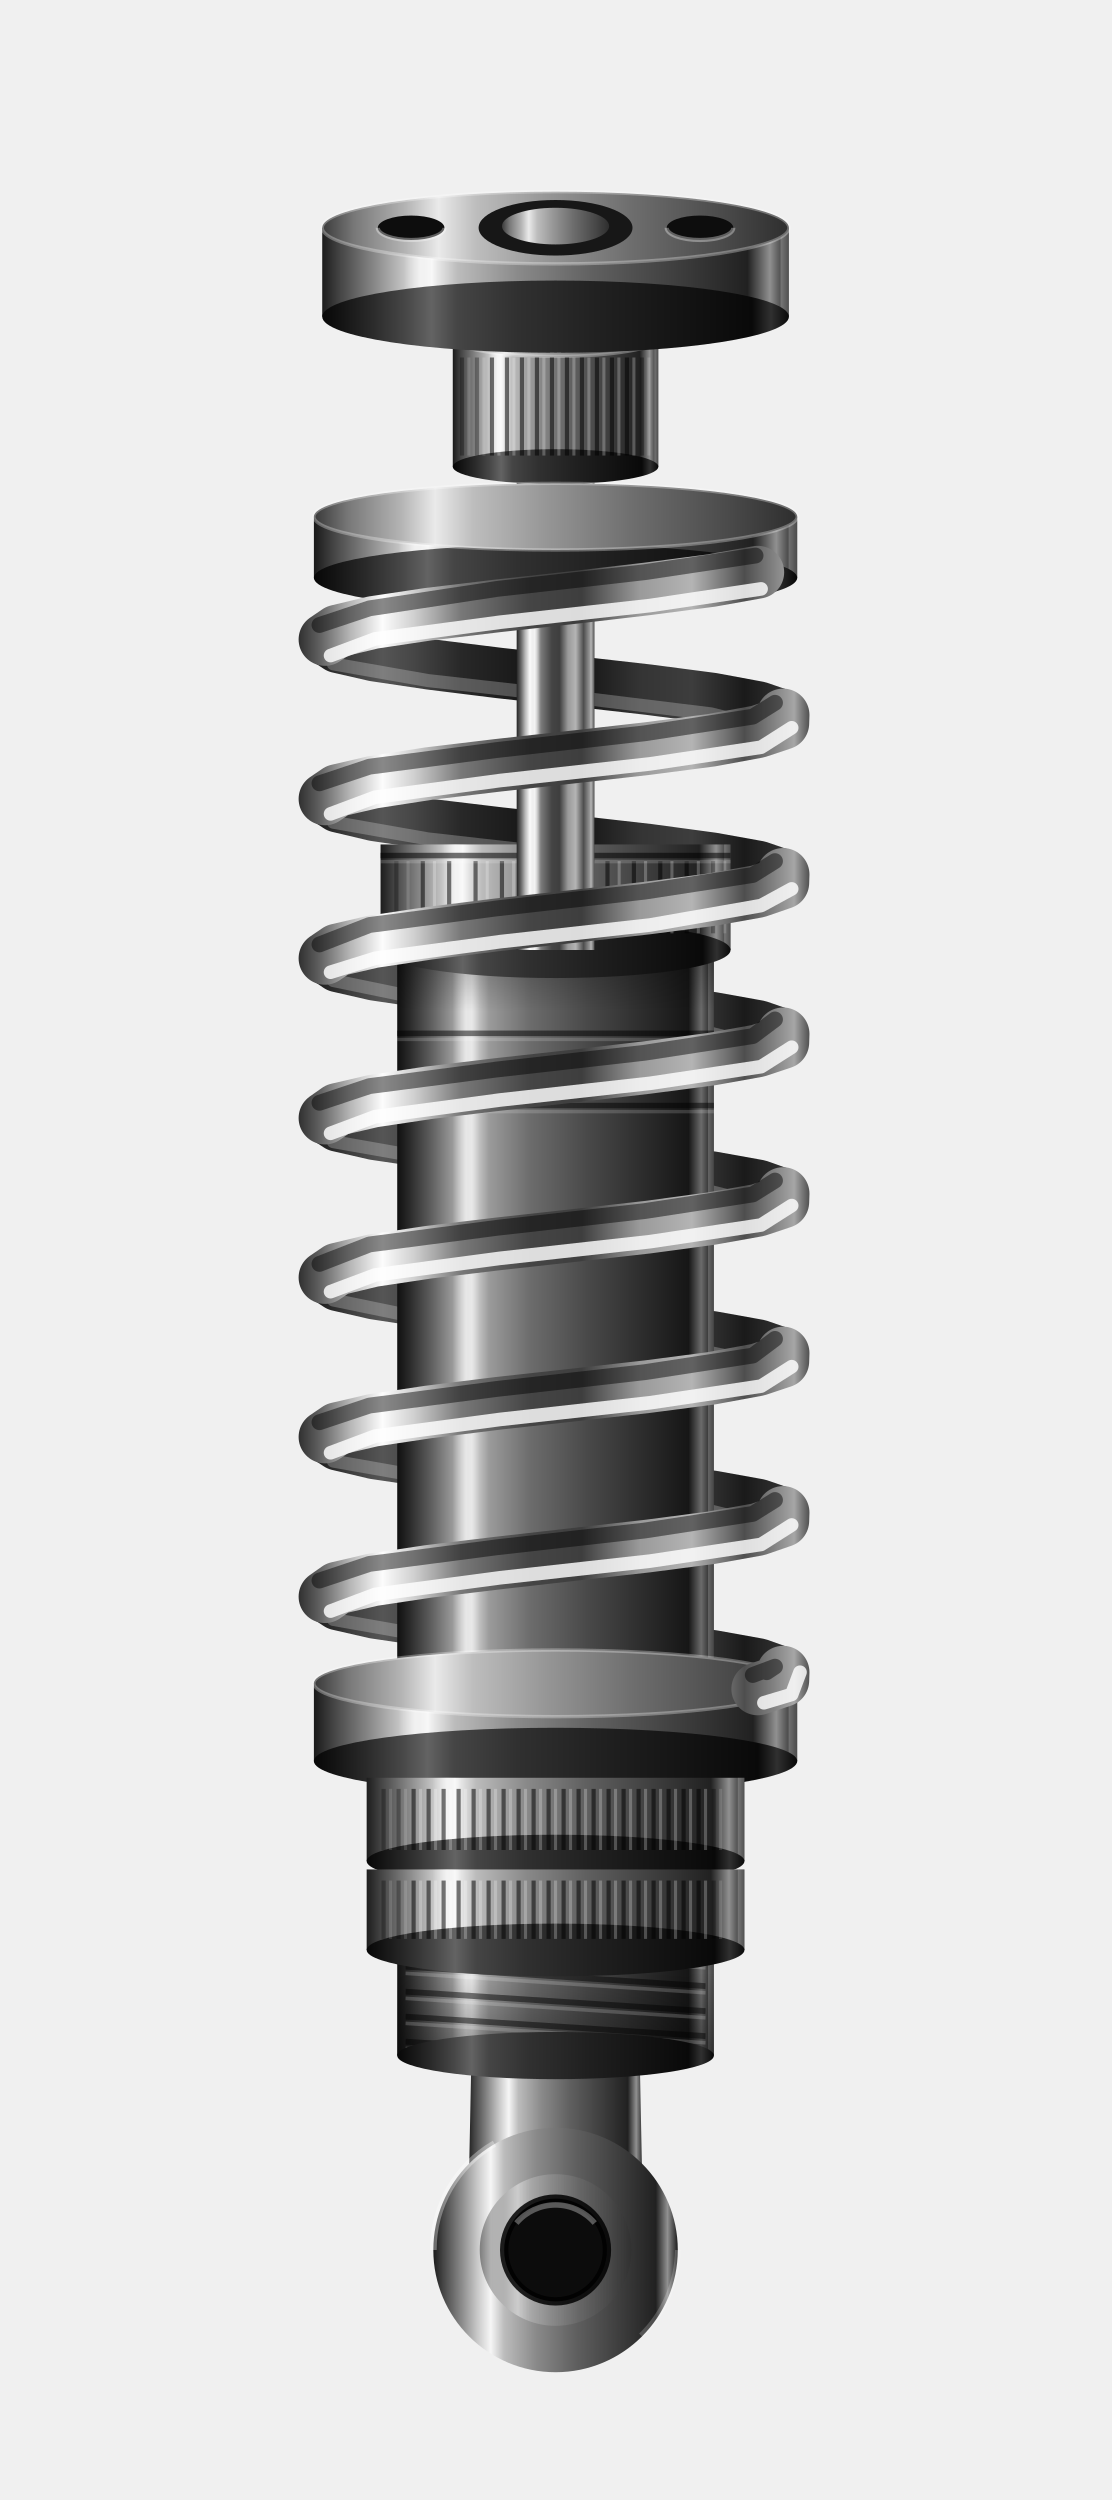
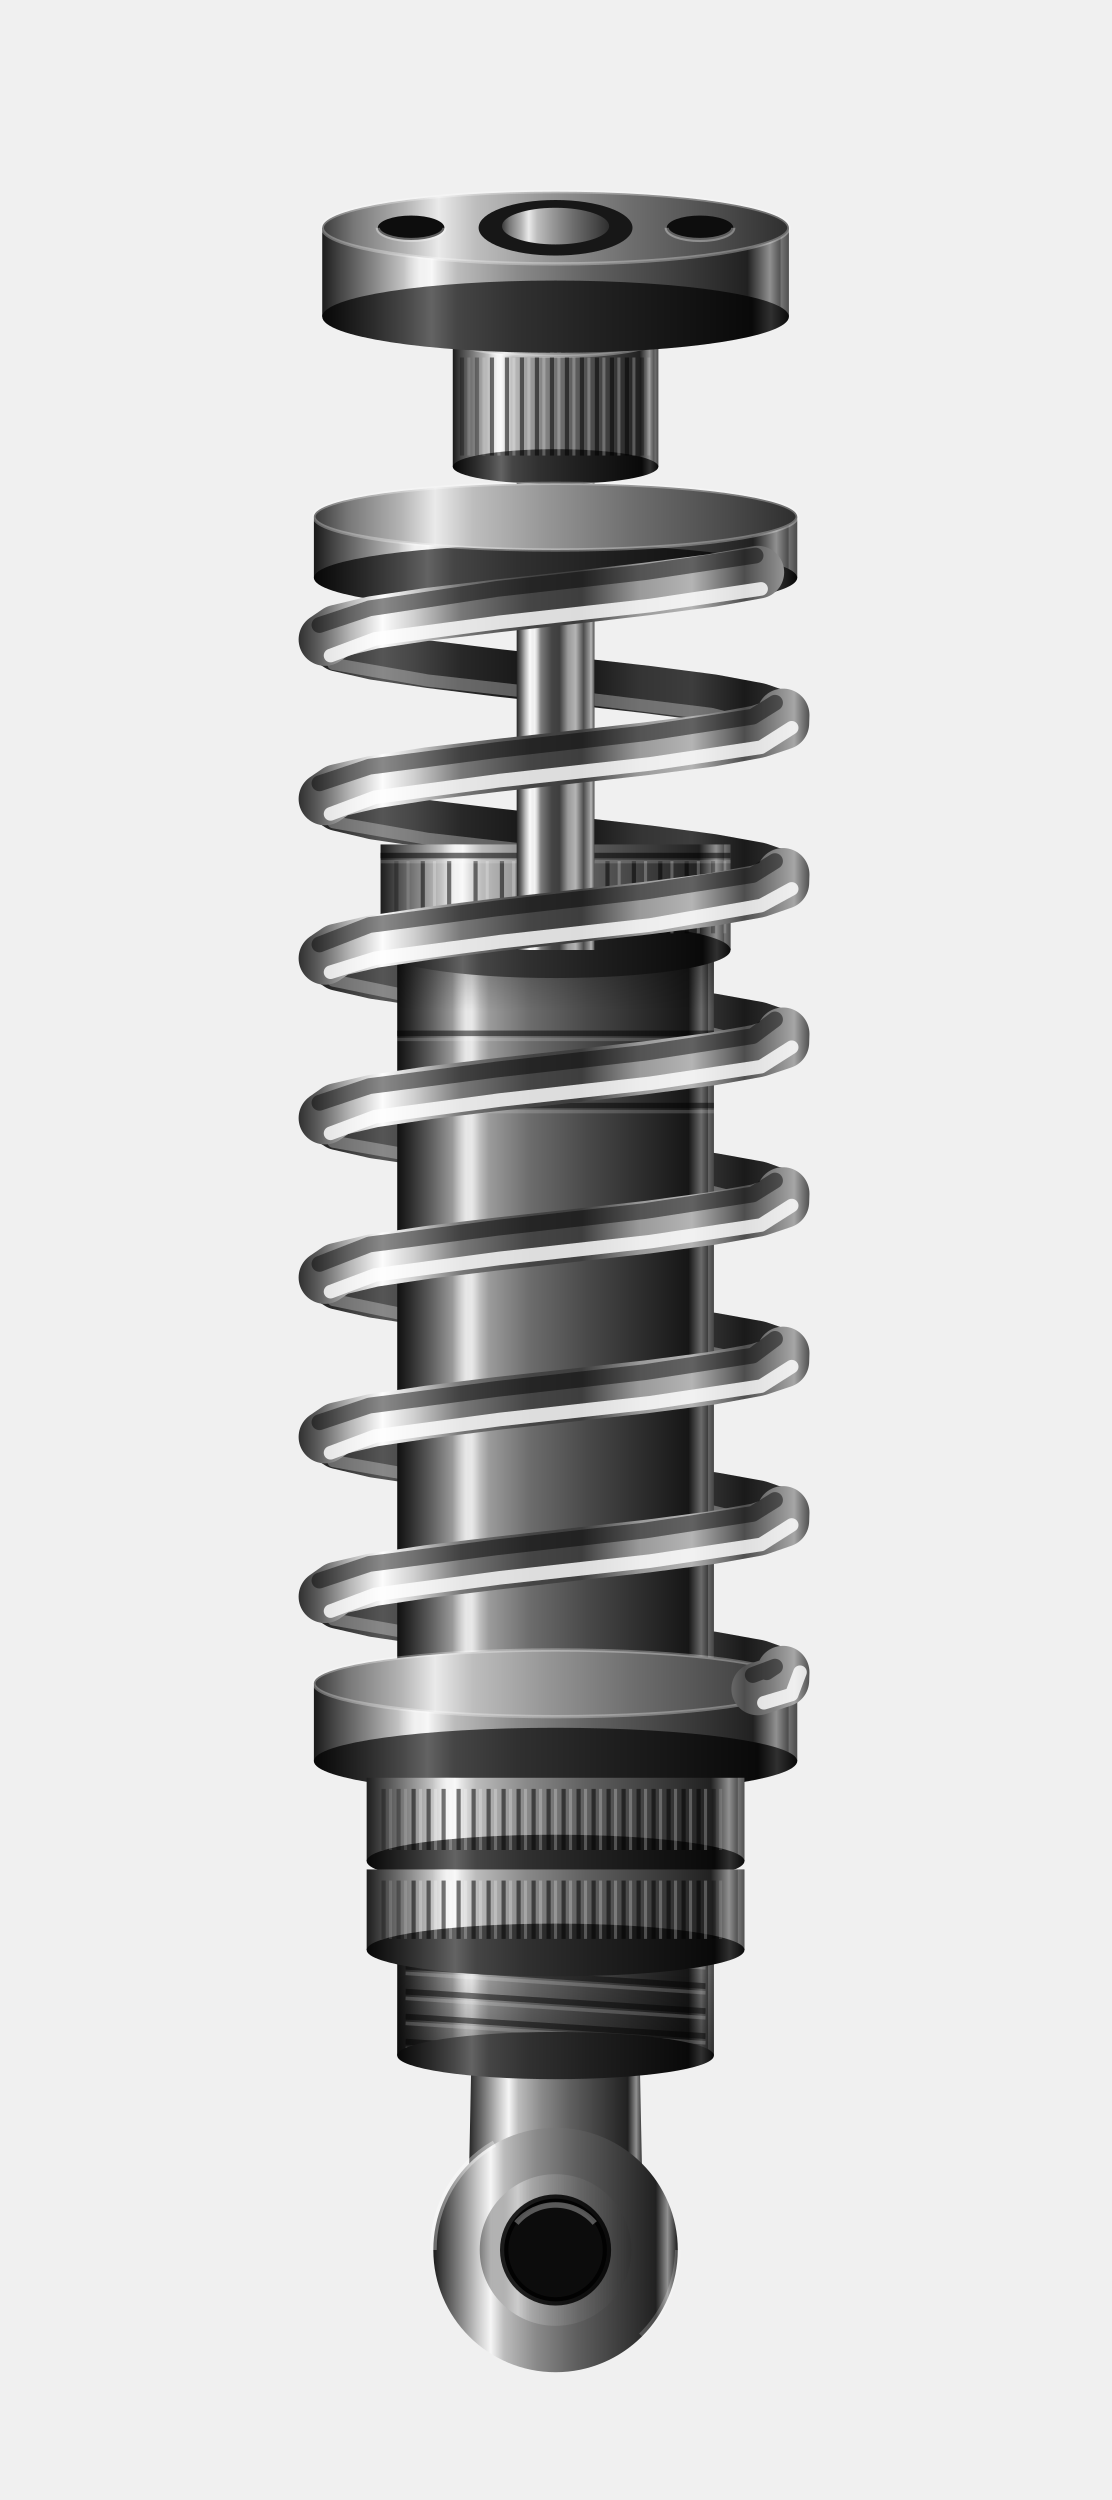
<svg xmlns="http://www.w3.org/2000/svg" viewBox="0 0 400 900" preserveAspectRatio="xMidYMid meet" role="img" aria-labelledby="ssr550-t">
  <defs>
    <linearGradient id="ssr550-spec" x1="0" y1="0" x2="1" y2="0">
      <stop offset="0" stop-color="#FFFFFF" stop-opacity="0" />
      <stop offset="0.5" stop-color="#FFFFFF" stop-opacity="1" />
      <stop offset="1" stop-color="#FFFFFF" stop-opacity="0" />
    </linearGradient>
    <linearGradient id="ssr550-body" x1="0" y1="0" x2="1" y2="0">
      <stop offset="0" stop-color="#101010" />
      <stop offset="0.04" stop-color="#2B2B2B" />
      <stop offset="0.11" stop-color="#616161" />
      <stop offset="0.18" stop-color="#9E9E9E" />
      <stop offset="0.235" stop-color="#DEDEDE" />
      <stop offset="0.29" stop-color="#9B9B9B" />
      <stop offset="0.42" stop-color="#6C6C6C" />
      <stop offset="0.6" stop-color="#494949" />
      <stop offset="0.78" stop-color="#2C2C2C" />
      <stop offset="0.92" stop-color="#161616" />
      <stop offset="0.96" stop-color="#6B6B6B" />
      <stop offset="1" stop-color="#131313" />
    </linearGradient>
    <linearGradient id="ssr550-collar" x1="0" y1="0" x2="1" y2="0">
      <stop offset="0" stop-color="#1B1B1B" />
      <stop offset="0.04" stop-color="#454545" />
      <stop offset="0.115" stop-color="#8A8A8A" />
      <stop offset="0.18" stop-color="#C8C8C8" />
      <stop offset="0.235" stop-color="#F6F6F6" />
      <stop offset="0.29" stop-color="#BCBCBC" />
      <stop offset="0.42" stop-color="#8A8A8A" />
      <stop offset="0.58" stop-color="#606060" />
      <stop offset="0.76" stop-color="#3E3E3E" />
      <stop offset="0.91" stop-color="#212121" />
      <stop offset="0.958" stop-color="#909090" />
      <stop offset="1" stop-color="#1C1C1C" />
    </linearGradient>
    <linearGradient id="ssr550-chrome" x1="0" y1="0" x2="1" y2="0">
      <stop offset="0" stop-color="#242424" />
      <stop offset="0.05" stop-color="#606060" />
      <stop offset="0.11" stop-color="#B8B8B8" />
      <stop offset="0.17" stop-color="#FCFCFC" />
      <stop offset="0.23" stop-color="#D0D0D0" />
      <stop offset="0.32" stop-color="#787878" />
      <stop offset="0.45" stop-color="#454545" />
      <stop offset="0.55" stop-color="#3E3E3E" />
      <stop offset="0.66" stop-color="#9A9A9A" />
      <stop offset="0.76" stop-color="#B4B4B4" />
      <stop offset="0.86" stop-color="#4E4E4E" />
      <stop offset="0.955" stop-color="#A6A6A6" />
      <stop offset="1" stop-color="#222222" />
    </linearGradient>
    <linearGradient id="ssr550-face" x1="0" y1="0" x2="1" y2="0">
      <stop offset="0" stop-color="#3A3A3A" />
      <stop offset="0.07" stop-color="#787878" />
      <stop offset="0.18" stop-color="#B4B4B4" />
      <stop offset="0.25" stop-color="#EAEAEA" />
      <stop offset="0.33" stop-color="#BDBDBD" />
      <stop offset="0.48" stop-color="#969696" />
      <stop offset="0.66" stop-color="#6E6E6E" />
      <stop offset="0.86" stop-color="#4A4A4A" />
      <stop offset="1" stop-color="#2E2E2E" />
    </linearGradient>
    <linearGradient id="ssr550-foot" x1="0" y1="0" x2="1" y2="0">
      <stop offset="0" stop-color="#070707" />
      <stop offset="0.04" stop-color="#131313" />
      <stop offset="0.11" stop-color="#2B2B2B" />
      <stop offset="0.18" stop-color="#474747" />
      <stop offset="0.235" stop-color="#636363" />
      <stop offset="0.29" stop-color="#454545" />
      <stop offset="0.42" stop-color="#303030" />
      <stop offset="0.6" stop-color="#202020" />
      <stop offset="0.78" stop-color="#131313" />
      <stop offset="0.92" stop-color="#090909" />
      <stop offset="0.96" stop-color="#303030" />
      <stop offset="1" stop-color="#080808" />
    </linearGradient>
    <linearGradient id="ssr550-aod" x1="0" y1="0" x2="0" y2="1">
      <stop offset="0" stop-color="#000000" stop-opacity="0.85" />
      <stop offset="1" stop-color="#000000" stop-opacity="0" />
    </linearGradient>
    <linearGradient id="ssr550-aou" x1="0" y1="0" x2="0" y2="1">
      <stop offset="0" stop-color="#000000" stop-opacity="0" />
      <stop offset="1" stop-color="#000000" stop-opacity="0.85" />
    </linearGradient>
    <linearGradient id="ssr550-spring" gradientUnits="userSpaceOnUse" x1="105.6" y1="0" x2="294.4" y2="0">
      <stop offset="0" stop-color="#242424" />
      <stop offset="0.05" stop-color="#606060" />
      <stop offset="0.11" stop-color="#B8B8B8" />
      <stop offset="0.17" stop-color="#FCFCFC" />
      <stop offset="0.23" stop-color="#D0D0D0" />
      <stop offset="0.32" stop-color="#787878" />
      <stop offset="0.45" stop-color="#454545" />
      <stop offset="0.55" stop-color="#3E3E3E" />
      <stop offset="0.66" stop-color="#9A9A9A" />
      <stop offset="0.76" stop-color="#B4B4B4" />
      <stop offset="0.86" stop-color="#4E4E4E" />
      <stop offset="0.955" stop-color="#A6A6A6" />
      <stop offset="1" stop-color="#222222" />
    </linearGradient>
    <linearGradient id="ssr550-spring-bk" gradientUnits="userSpaceOnUse" x1="105.6" y1="0" x2="294.4" y2="0">
      <stop offset="0" stop-color="#0C0C0C" />
      <stop offset="0.05" stop-color="#202020" />
      <stop offset="0.11" stop-color="#3E3E3E" />
      <stop offset="0.17" stop-color="#555555" />
      <stop offset="0.23" stop-color="#464646" />
      <stop offset="0.32" stop-color="#282828" />
      <stop offset="0.45" stop-color="#171717" />
      <stop offset="0.55" stop-color="#151515" />
      <stop offset="0.66" stop-color="#343434" />
      <stop offset="0.76" stop-color="#3D3D3D" />
      <stop offset="0.86" stop-color="#1A1A1A" />
      <stop offset="0.955" stop-color="#383838" />
      <stop offset="1" stop-color="#0B0B0B" />
    </linearGradient>
    <clipPath id="ssr550-thra">
      <rect x="146" y="634" width="108" height="106" />
    </clipPath>
  </defs>
  <g id="ssr550-back">
    <g fill="none" stroke-linecap="round" stroke-linejoin="round">
-       <path d="M121.4 227.2L117 230.2L121.6 233.2L134.7 236.2L154.9 239.2L179.9 242.3L207.2 245.3L233.6 248.3L256.5 251.3L273.2 254.4L281.9 257.4L281.8 260.4" stroke="url(#ssr550-spring-bk)" stroke-width="18.2" />
-       <path d="M127 227L120 239L154 245L207 251L256 257L280 263L288 261" stroke="#FFFFFF" stroke-opacity=".24" stroke-width="4.7" />
-       <path d="M121.4 284.6L117 287.6L121.6 290.6L134.7 293.7L154.9 296.7L179.9 299.7L207.2 302.7L233.6 305.7L256.5 308.8L273.2 311.8L281.9 314.8L281.8 317.8" stroke="url(#ssr550-spring-bk)" stroke-width="18.2" />
-       <path d="M127 284L120 296L154 302L207 308L256 314L280 320L288 318" stroke="#FFFFFF" stroke-opacity=".24" stroke-width="4.7" />
-       <path d="M121.4 342L117 345L121.6 348.1L134.7 351.1L154.9 354.1L179.9 357.1L207.2 360.2L233.6 363.2L256.5 366.2L273.2 369.2L281.9 372.2L281.8 375.3" stroke="url(#ssr550-spring-bk)" stroke-width="18.2" />
-       <path d="M127 342L120 353L154 360L207 366L256 372L280 378L288 375" stroke="#FFFFFF" stroke-opacity=".24" stroke-width="4.7" />
-       <path d="M121.4 399.4L117 402.5L121.6 405.5L134.7 408.5L154.9 411.5L179.9 414.6L207.2 417.6L233.6 420.6L256.5 423.6L273.2 426.6L281.9 429.7L281.8 432.7" stroke="url(#ssr550-spring-bk)" stroke-width="18.2" />
-       <path d="M127 399L120 411L154 417L207 423L256 429L280 435L288 433" stroke="#FFFFFF" stroke-opacity=".24" stroke-width="4.7" />
-       <path d="M121.4 456.9L117 459.9L121.6 462.9L134.7 465.9L154.9 469L179.9 472L207.2 475L233.6 478L256.5 481.1L273.2 484.1L281.9 487.1L281.8 490.1" stroke="url(#ssr550-spring-bk)" stroke-width="18.2" />
-       <path d="M127 457L120 468L154 475L207 481L256 487L280 492L288 490" stroke="#FFFFFF" stroke-opacity=".24" stroke-width="4.7" />
-       <path d="M121.4 514.3L117 517.3L121.6 520.3L134.7 523.4L154.9 526.4L179.9 529.4L207.2 532.4L233.6 535.5L256.5 538.5L273.2 541.5L281.9 544.5L281.8 547.5" stroke="url(#ssr550-spring-bk)" stroke-width="18.2" />
-       <path d="M127 514L120 526L154 532L207 538L256 544L280 550L288 548" stroke="#FFFFFF" stroke-opacity=".24" stroke-width="4.7" />
-       <path d="M121.4 571.7L117 574.8L121.6 577.8L134.7 580.8L154.9 583.8L179.9 586.8L207.2 589.9L233.6 592.9L256.5 595.9L273.2 598.9L281.9 602L281.8 605" stroke="url(#ssr550-spring-bk)" stroke-width="18.2" />
-       <path d="M127 572L120 583L154 589L207 596L256 602L280 607L288 605" stroke="#FFFFFF" stroke-opacity=".24" stroke-width="4.7" />
+       <path d="M121.4 227.2L117 230.2L121.6 233.2L134.7 236.2L154.9 239.2L179.9 242.3L207.2 245.3L233.6 248.3L256.5 251.3L273.2 254.4L281.9 257.4L281.8 260.4" stroke="url(#ssr550-spring-bk)" stroke-width="17.1" />
+       <path d="M127 227L120 239L154 245L207 251L256 257L280 263L288 261" stroke="#FFFFFF" stroke-opacity=".30" stroke-width="4.4" />
+       <path d="M121.4 284.6L117 287.6L121.6 290.6L134.7 293.7L154.9 296.7L179.9 299.7L207.2 302.7L233.6 305.7L256.5 308.8L273.2 311.8L281.9 314.8L281.8 317.8" stroke="url(#ssr550-spring-bk)" stroke-width="17.1" />
+       <path d="M127 284L120 296L154 302L207 308L256 314L280 320L288 318" stroke="#FFFFFF" stroke-opacity=".30" stroke-width="4.4" />
+       <path d="M121.4 342L117 345L121.6 348.1L134.7 351.1L154.9 354.1L179.9 357.1L207.2 360.2L233.6 363.2L256.5 366.2L273.2 369.2L281.9 372.2L281.8 375.3" stroke="url(#ssr550-spring-bk)" stroke-width="17.1" />
+       <path d="M127 342L120 353L154 360L207 366L256 372L280 378L288 375" stroke="#FFFFFF" stroke-opacity=".30" stroke-width="4.4" />
+       <path d="M121.4 399.4L117 402.5L121.6 405.5L134.7 408.5L154.9 411.5L179.9 414.6L207.2 417.6L233.6 420.6L256.5 423.6L273.2 426.6L281.9 429.7L281.8 432.7" stroke="url(#ssr550-spring-bk)" stroke-width="17.1" />
+       <path d="M127 399L120 411L154 417L207 423L256 429L280 435L288 433" stroke="#FFFFFF" stroke-opacity=".30" stroke-width="4.4" />
+       <path d="M121.4 456.9L117 459.9L121.6 462.9L134.7 465.9L154.9 469L179.9 472L207.2 475L233.6 478L256.5 481.1L273.2 484.1L281.9 487.1L281.8 490.1" stroke="url(#ssr550-spring-bk)" stroke-width="17.1" />
+       <path d="M127 457L120 468L154 475L207 481L256 487L280 492L288 490" stroke="#FFFFFF" stroke-opacity=".30" stroke-width="4.4" />
+       <path d="M121.4 514.3L117 517.3L121.6 520.3L134.7 523.4L154.9 526.4L179.9 529.4L207.2 532.4L233.6 535.5L256.5 538.5L273.2 541.5L281.9 544.5L281.8 547.5" stroke="url(#ssr550-spring-bk)" stroke-width="17.1" />
+       <path d="M127 514L120 526L154 532L207 538L256 544L280 550L288 548" stroke="#FFFFFF" stroke-opacity=".30" stroke-width="4.4" />
+       <path d="M121.4 571.7L117 574.8L121.6 577.8L134.7 580.8L154.9 583.8L179.9 586.8L207.2 589.9L233.6 592.9L256.5 595.9L273.2 598.9L281.9 602L281.8 605" stroke="url(#ssr550-spring-bk)" stroke-width="17.1" />
+       <path d="M127 572L120 583L154 589L207 596L256 602L280 607L288 605" stroke="#FFFFFF" stroke-opacity=".30" stroke-width="4.4" />
    </g>
  </g>
  <g id="ssr550-core">
    <path d="M170 726H230L231.7 810H168.3Z" fill="url(#ssr550-collar)" />
    <circle cx="200" cy="810" r="44" fill="url(#ssr550-collar)" />
    <rect x="156" y="766" width="88" height="88" fill="url(#ssr550-spec)" opacity="0.0" />
    <circle cx="200" cy="810" r="27.3" fill="url(#ssr550-face)" opacity="0.55" />
    <circle cx="200" cy="810" r="18.5" fill="#0C0C0C" />
    <circle cx="200" cy="810" r="18.5" fill="none" stroke="#000000" stroke-opacity="0.85" stroke-width="3" />
    <path d="M185.9 800.3A18.5 18.5 0 0 1 214.1 800.3" fill="none" stroke="#FFFFFF" stroke-opacity="0.32" stroke-width="2" />
    <path d="M156 810A44 44 0 0 1 178 771.7" fill="none" stroke="#FFFFFF" stroke-opacity="0.34" stroke-width="2.4" />
    <path d="M230.8 840.8A44 44 0 0 0 244 810" fill="none" stroke="#FFFFFF" stroke-opacity="0.2" stroke-width="2" />
    <rect x="143" y="338" width="114" height="402" fill="url(#ssr550-body)" />
    <rect x="162.9" y="338" width="9.7" height="402" fill="url(#ssr550-spec)" opacity="0.55" />
    <rect x="254.9" y="338" width="2.1" height="402" fill="#FFFFFF" opacity="0.22" />
    <rect x="143" y="338" width="114" height="26" fill="url(#ssr550-aod)" opacity="0.42" />
    <rect x="143" y="710" width="114" height="30" fill="url(#ssr550-aou)" opacity="0.45" />
    <path d="M143 372H257" stroke="#000000" stroke-opacity="0.5" stroke-width="2" />
    <path d="M143 374.2H257" stroke="#FFFFFF" stroke-opacity="0.16" stroke-width="1.2" />
    <path d="M143 398H257" stroke="#000000" stroke-opacity="0.5" stroke-width="2" />
    <path d="M143 400.2H257" stroke="#FFFFFF" stroke-opacity="0.16" stroke-width="1.2" />
    <path d="M143 640H257" stroke="#000000" stroke-opacity="0.5" stroke-width="2" />
    <path d="M143 642.2H257" stroke="#FFFFFF" stroke-opacity="0.16" stroke-width="1.2" />
    <g clip-path="url(#ssr550-thra)" fill="none">
      <path d="M146 618L254 625M146 627L254 634M146 636L254 643M146 645L254 652M146 654L254 661M146 663L254 670M146 672L254 679M146 681L254 688M146 690L254 697M146 699L254 706M146 708L254 715M146 717L254 724M146 726L254 733M146 735L254 742M146 744L254 751" stroke="#000000" stroke-opacity="0.48" stroke-width="2.1" />
      <path d="M146 620.4L254 627.4M146 629.4L254 636.4M146 638.4L254 645.4M146 647.4L254 654.4M146 656.4L254 663.4M146 665.4L254 672.4M146 674.4L254 681.4M146 683.4L254 690.4M146 692.4L254 699.4M146 701.4L254 708.4M146 710.4L254 717.4M146 719.4L254 726.4M146 728.4L254 735.4M146 737.4L254 744.4M146 746.4L254 753.4" stroke="#FFFFFF" stroke-opacity="0.18" stroke-width="1.3" />
    </g>
    <ellipse cx="200" cy="740" rx="57" ry="8.5" fill="url(#ssr550-foot)" />
    <rect x="137" y="304" width="126" height="38" fill="url(#ssr550-collar)" />
    <rect x="159.1" y="304" width="9.4" height="38" fill="url(#ssr550-spec)" opacity="0.55" />
    <rect x="260.7" y="304" width="2.3" height="38" fill="#FFFFFF" opacity="0.22" />
    <ellipse cx="200" cy="342" rx="63" ry="10.1" fill="url(#ssr550-foot)" />
    <path d="M142.7 310V336M256.7 310V336" stroke="#000000" stroke-opacity="0.30" stroke-width="1.5" />
    <path d="M146.9 310V336M260.9 310V336" stroke="#FFFFFF" stroke-opacity="0.13" stroke-width="1.1" />
    <path d="M152.2 310V336M161.7 310V336M171.2 310V336M180.7 310V336M190.2 310V336M199.7 310V336M209.2 310V336M218.7 310V336M228.2 310V336M237.7 310V336M247.2 310V336" stroke="#000000" stroke-opacity="0.53" stroke-width="1.5" />
    <path d="M156.4 310V336M165.9 310V336M175.4 310V336M184.9 310V336M194.4 310V336M203.9 310V336M213.4 310V336M222.9 310V336M232.4 310V336M241.9 310V336M251.4 310V336" stroke="#FFFFFF" stroke-opacity="0.24" stroke-width="1.1" />
    <path d="M137 308H263" stroke="#000000" stroke-opacity="0.55" stroke-width="2" />
    <path d="M137 310.2H263" stroke="#FFFFFF" stroke-opacity="0.16" stroke-width="1.2" />
    <rect x="186" y="110" width="28" height="232" fill="url(#ssr550-chrome)" />
    <rect x="190.5" y="110" width="3.9" height="232" fill="url(#ssr550-spec)" opacity="0.75" />
    <rect x="212.6" y="110" width="1.4" height="232" fill="#FFFFFF" opacity="0.22" />
    <rect x="163" y="122" width="74" height="46" fill="url(#ssr550-collar)" />
    <rect x="175.9" y="122" width="6.3" height="46" fill="url(#ssr550-spec)" opacity="0.55" />
    <rect x="235.6" y="122" width="1.4" height="46" fill="#FFFFFF" opacity="0.22" />
    <ellipse cx="200" cy="168" rx="37" ry="6.3" fill="url(#ssr550-foot)" />
    <ellipse cx="200" cy="122" rx="37" ry="6.3" fill="url(#ssr550-face)" />
    <ellipse cx="200" cy="122" rx="37" ry="6.3" fill="none" stroke="#FFFFFF" stroke-opacity="0.30" stroke-width="1.2" />
    <path d="M166.3 128.7V164M171.7 128.7V164M231.1 128.7V164" stroke="#000000" stroke-opacity="0.30" stroke-width="1.5" />
    <path d="M168.8 128.7V164M174.2 128.7V164M233.6 128.7V164" stroke="#FFFFFF" stroke-opacity="0.13" stroke-width="1.1" />
    <path d="M177.1 128.7V164M182.5 128.7V164M187.9 128.7V164M193.3 128.7V164M198.7 128.7V164M204.1 128.7V164M209.5 128.7V164M214.9 128.7V164M220.3 128.7V164M225.7 128.7V164" stroke="#000000" stroke-opacity="0.53" stroke-width="1.5" />
    <path d="M179.6 128.7V164M185 128.7V164M190.4 128.7V164M195.8 128.7V164M201.2 128.7V164M206.6 128.7V164M212 128.7V164M217.4 128.7V164M222.8 128.7V164M228.2 128.7V164" stroke="#FFFFFF" stroke-opacity="0.24" stroke-width="1.1" />
    <ellipse cx="200" cy="122" rx="15.5" ry="2.6" fill="#1A1A1A" />
    <path d="M198 118h4v9h-4z" fill="#F0F0F0" opacity="0.9" />
    <rect x="116" y="82" width="168" height="32" fill="url(#ssr550-collar)" />
    <rect x="145.4" y="82" width="11.8" height="32" fill="url(#ssr550-spec)" opacity="0.55" />
    <rect x="281" y="82" width="3" height="32" fill="#FFFFFF" opacity="0.22" />
    <ellipse cx="200" cy="114" rx="84" ry="13" fill="url(#ssr550-foot)" />
    <ellipse cx="200" cy="82" rx="84" ry="13" fill="url(#ssr550-face)" />
    <ellipse cx="200" cy="82" rx="84" ry="13" fill="none" stroke="#FFFFFF" stroke-opacity="0.30" stroke-width="1.2" />
    <ellipse cx="148" cy="82" rx="12" ry="4.4" fill="#0D0D0D" />
    <path d="M136 82A12 4.4 0 0 0 160 82" fill="none" stroke="#FFFFFF" stroke-opacity="0.34" stroke-width="1.5" />
    <ellipse cx="252" cy="82" rx="12" ry="4.4" fill="#0D0D0D" />
    <path d="M240 82A12 4.4 0 0 0 264 82" fill="none" stroke="#FFFFFF" stroke-opacity="0.34" stroke-width="1.5" />
    <ellipse cx="200" cy="82" rx="27.7" ry="10" fill="#171717" />
    <ellipse cx="200" cy="81.4" rx="19.3" ry="6.6" fill="url(#ssr550-face)" />
    <rect x="113" y="186" width="174" height="22" fill="url(#ssr550-collar)" />
    <rect x="143.4" y="186" width="12.2" height="22" fill="url(#ssr550-spec)" opacity="0.55" />
    <rect x="283.9" y="186" width="3.1" height="22" fill="#FFFFFF" opacity="0.22" />
    <ellipse cx="200" cy="208" rx="87" ry="12" fill="url(#ssr550-foot)" />
    <ellipse cx="200" cy="186" rx="87" ry="12" fill="url(#ssr550-face)" />
    <ellipse cx="200" cy="186" rx="87" ry="12" fill="none" stroke="#FFFFFF" stroke-opacity="0.30" stroke-width="1.2" />
    <rect x="113" y="606" width="174" height="28" fill="url(#ssr550-collar)" />
    <rect x="143.4" y="606" width="12.2" height="28" fill="url(#ssr550-spec)" opacity="0.55" />
    <rect x="283.9" y="606" width="3.1" height="28" fill="#FFFFFF" opacity="0.22" />
    <ellipse cx="200" cy="634" rx="87" ry="12" fill="url(#ssr550-foot)" />
    <ellipse cx="200" cy="606" rx="87" ry="12" fill="url(#ssr550-face)" />
    <ellipse cx="200" cy="606" rx="87" ry="12" fill="none" stroke="#FFFFFF" stroke-opacity="0.30" stroke-width="1.2" />
    <rect x="132" y="640" width="136" height="30" fill="url(#ssr550-collar)" />
    <rect x="155.8" y="640" width="10.2" height="30" fill="url(#ssr550-spec)" opacity="0.55" />
    <rect x="265.6" y="640" width="2.4" height="30" fill="#FFFFFF" opacity="0.22" />
    <ellipse cx="200" cy="670" rx="68" ry="9.5" fill="url(#ssr550-foot)" />
    <path d="M138.1 644V666M143.5 644V666M256.9 644V666" stroke="#000000" stroke-opacity="0.30" stroke-width="1.5" />
    <path d="M140.6 644V666M146 644V666M259.4 644V666" stroke="#FFFFFF" stroke-opacity="0.13" stroke-width="1.1" />
    <path d="M148.9 644V666M154.3 644V666M159.7 644V666M165.1 644V666M170.5 644V666M175.9 644V666M181.3 644V666M186.7 644V666M192.1 644V666M197.5 644V666M202.9 644V666M208.3 644V666M213.7 644V666M219.1 644V666M224.5 644V666M229.9 644V666M235.3 644V666M240.7 644V666M246.1 644V666M251.5 644V666" stroke="#000000" stroke-opacity="0.53" stroke-width="1.5" />
    <path d="M151.4 644V666M156.8 644V666M162.2 644V666M167.6 644V666M173 644V666M178.4 644V666M183.8 644V666M189.2 644V666M194.6 644V666M200 644V666M205.4 644V666M210.8 644V666M216.2 644V666M221.6 644V666M227 644V666M232.4 644V666M237.8 644V666M243.2 644V666M248.6 644V666M254 644V666" stroke="#FFFFFF" stroke-opacity="0.24" stroke-width="1.1" />
    <rect x="132" y="673" width="136" height="29" fill="url(#ssr550-collar)" />
    <rect x="155.8" y="673" width="10.2" height="29" fill="url(#ssr550-spec)" opacity="0.55" />
    <rect x="265.6" y="673" width="2.4" height="29" fill="#FFFFFF" opacity="0.22" />
    <ellipse cx="200" cy="702" rx="68" ry="9.5" fill="url(#ssr550-foot)" />
    <path d="M138.1 677V698M143.5 677V698M256.9 677V698" stroke="#000000" stroke-opacity="0.30" stroke-width="1.5" />
    <path d="M140.6 677V698M146 677V698M259.4 677V698" stroke="#FFFFFF" stroke-opacity="0.13" stroke-width="1.1" />
    <path d="M148.9 677V698M154.3 677V698M159.7 677V698M165.1 677V698M170.5 677V698M175.9 677V698M181.3 677V698M186.7 677V698M192.1 677V698M197.5 677V698M202.9 677V698M208.3 677V698M213.7 677V698M219.1 677V698M224.5 677V698M229.9 677V698M235.3 677V698M240.7 677V698M246.1 677V698M251.5 677V698" stroke="#000000" stroke-opacity="0.53" stroke-width="1.5" />
    <path d="M151.4 677V698M156.8 677V698M162.2 677V698M167.6 677V698M173 677V698M178.4 677V698M183.8 677V698M189.2 677V698M194.6 677V698M200 677V698M205.4 677V698M210.8 677V698M216.2 677V698M221.6 677V698M227 677V698M232.4 677V698M237.8 677V698M243.2 677V698M248.6 677V698M254 677V698" stroke="#FFFFFF" stroke-opacity="0.24" stroke-width="1.1" />
  </g>
  <g id="ssr550-front">
    <g fill="none" stroke-linecap="round" stroke-linejoin="round">
      <path d="M272.8 206L256 209L233 212L206.5 215.1L179.3 218.1L154.3 221.1L134.3 224.1L121.4 227.2L117 230.2" stroke="url(#ssr550-spring)" stroke-width="19" />
      <path d="M272 200L232 206L179 212L133 219L115 225" stroke="#000000" stroke-opacity=".46" stroke-width="5.7" />
      <path d="M274 212L234 218L180 224L135 230L119 236" stroke="#FFFFFF" stroke-opacity=".82" stroke-width="4.9" />
      <path d="M281.9 257.4L281.8 260.4L272.8 263.4L256 266.5L233 269.5L206.5 272.5L179.3 275.5L154.3 278.5L134.3 281.6L121.4 284.6L117 287.6" stroke="url(#ssr550-spring)" stroke-width="19" />
      <path d="M279 253L271 258L232 264L179 270L133 276L115 282" stroke="#000000" stroke-opacity=".46" stroke-width="5.7" />
      <path d="M285 262L274 269L234 275L180 281L135 287L119 293" stroke="#FFFFFF" stroke-opacity=".82" stroke-width="4.9" />
      <path d="M281.9 314.8L281.8 317.8L272.8 320.9L256 323.9L233 326.9L206.5 329.9L179.3 332.9L154.3 336L134.3 339L121.4 342L117 345" stroke="url(#ssr550-spring)" stroke-width="19" />
      <path d="M279 310L271 315L232 321L179 327L133 333L115 340" stroke="#000000" stroke-opacity=".46" stroke-width="5.7" />
      <path d="M285 320L274 326L234 333L180 339L135 345L119 350" stroke="#FFFFFF" stroke-opacity=".82" stroke-width="4.9" />
      <path d="M281.9 372.2L281.8 375.3L272.8 378.3L256 381.3L233 384.3L206.5 387.4L179.3 390.4L154.3 393.4L134.3 396.4L121.4 399.4L117 402.5" stroke="url(#ssr550-spring)" stroke-width="19" />
      <path d="M279 367L271 373L232 379L179 385L133 391L115 397" stroke="#000000" stroke-opacity=".46" stroke-width="5.7" />
      <path d="M285 377L274 384L234 390L180 396L135 402L119 408" stroke="#FFFFFF" stroke-opacity=".82" stroke-width="4.9" />
      <path d="M281.9 429.7L281.8 432.7L272.8 435.7L256 438.7L233 441.8L206.5 444.8L179.3 447.8L154.3 450.8L134.3 453.8L121.4 456.9L117 459.9" stroke="url(#ssr550-spring)" stroke-width="19" />
      <path d="M279 425L271 430L232 436L179 442L133 448L115 455" stroke="#000000" stroke-opacity=".46" stroke-width="5.7" />
      <path d="M285 434L274 441L234 447L180 453L135 459L119 465" stroke="#FFFFFF" stroke-opacity=".82" stroke-width="4.9" />
      <path d="M281.9 487.1L281.8 490.1L272.8 493.1L256 496.2L233 499.2L206.5 502.2L179.3 505.2L154.3 508.3L134.3 511.3L121.4 514.3L117 517.3" stroke="url(#ssr550-spring)" stroke-width="19" />
      <path d="M279 482L271 488L232 494L179 500L133 506L115 512" stroke="#000000" stroke-opacity=".46" stroke-width="5.7" />
      <path d="M285 492L274 499L234 505L180 511L135 517L119 523" stroke="#FFFFFF" stroke-opacity=".82" stroke-width="4.9" />
      <path d="M281.9 544.5L281.8 547.5L272.8 550.6L256 553.6L233 556.6L206.5 559.6L179.3 562.7L154.3 565.7L134.3 568.7L121.4 571.7L117 574.8" stroke="url(#ssr550-spring)" stroke-width="19" />
      <path d="M279 540L271 545L232 551L179 557L133 563L115 569" stroke="#000000" stroke-opacity=".46" stroke-width="5.7" />
      <path d="M285 549L274 556L234 562L180 568L135 574L119 580" stroke="#FFFFFF" stroke-opacity=".82" stroke-width="4.9" />
      <path d="M281.9 602L281.8 605L272.8 608" stroke="url(#ssr550-spring)" stroke-width="19" />
      <path d="M276 602L279 600L271 603" stroke="#000000" stroke-opacity=".46" stroke-width="5.7" />
      <path d="M288 602L285 610L275 613" stroke="#FFFFFF" stroke-opacity=".82" stroke-width="4.9" />
    </g>
  </g>
</svg>
